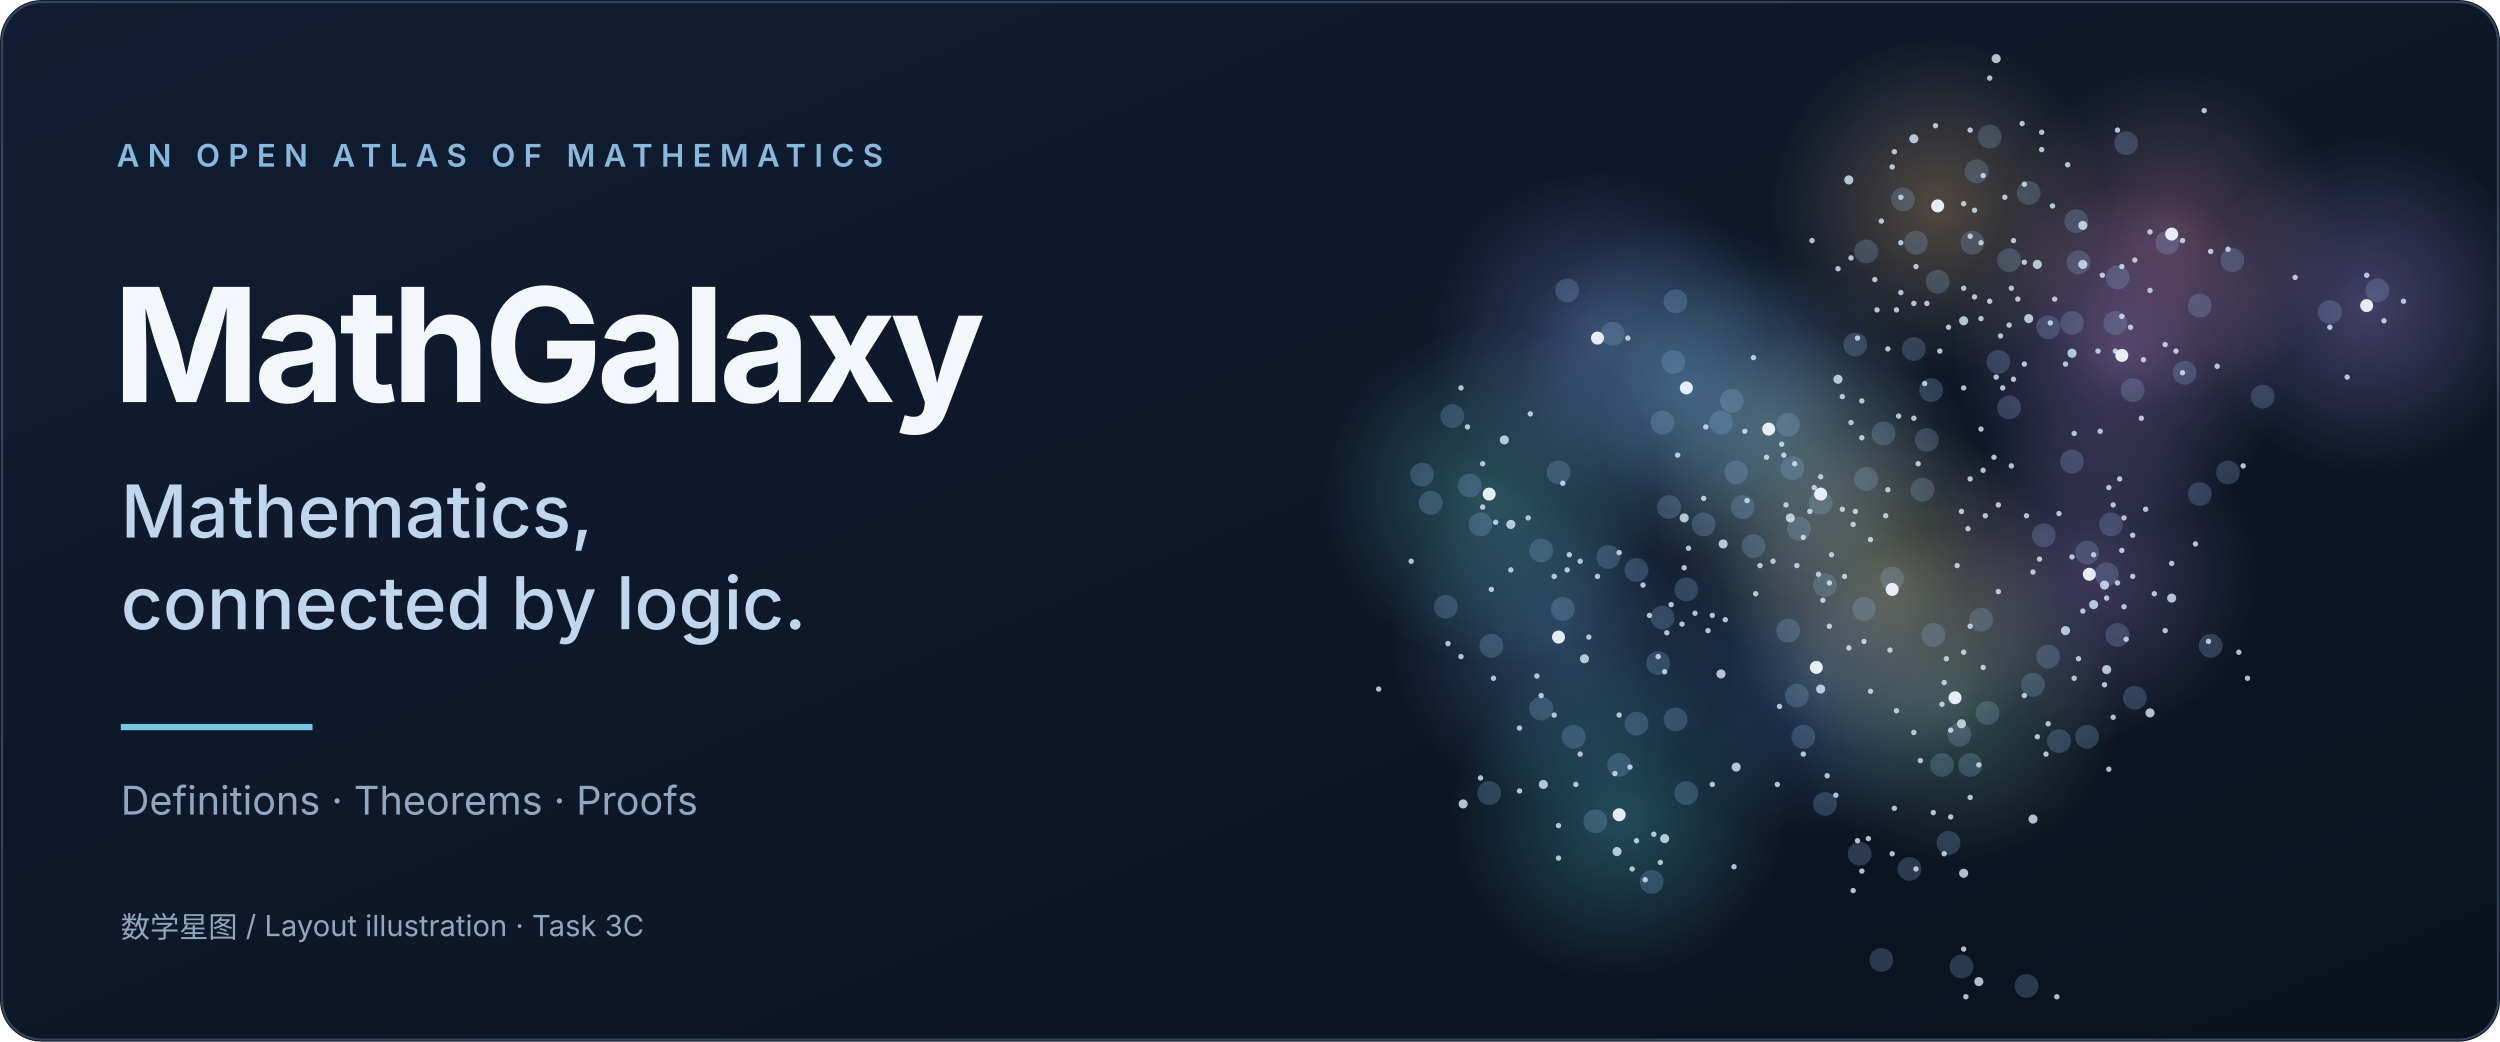
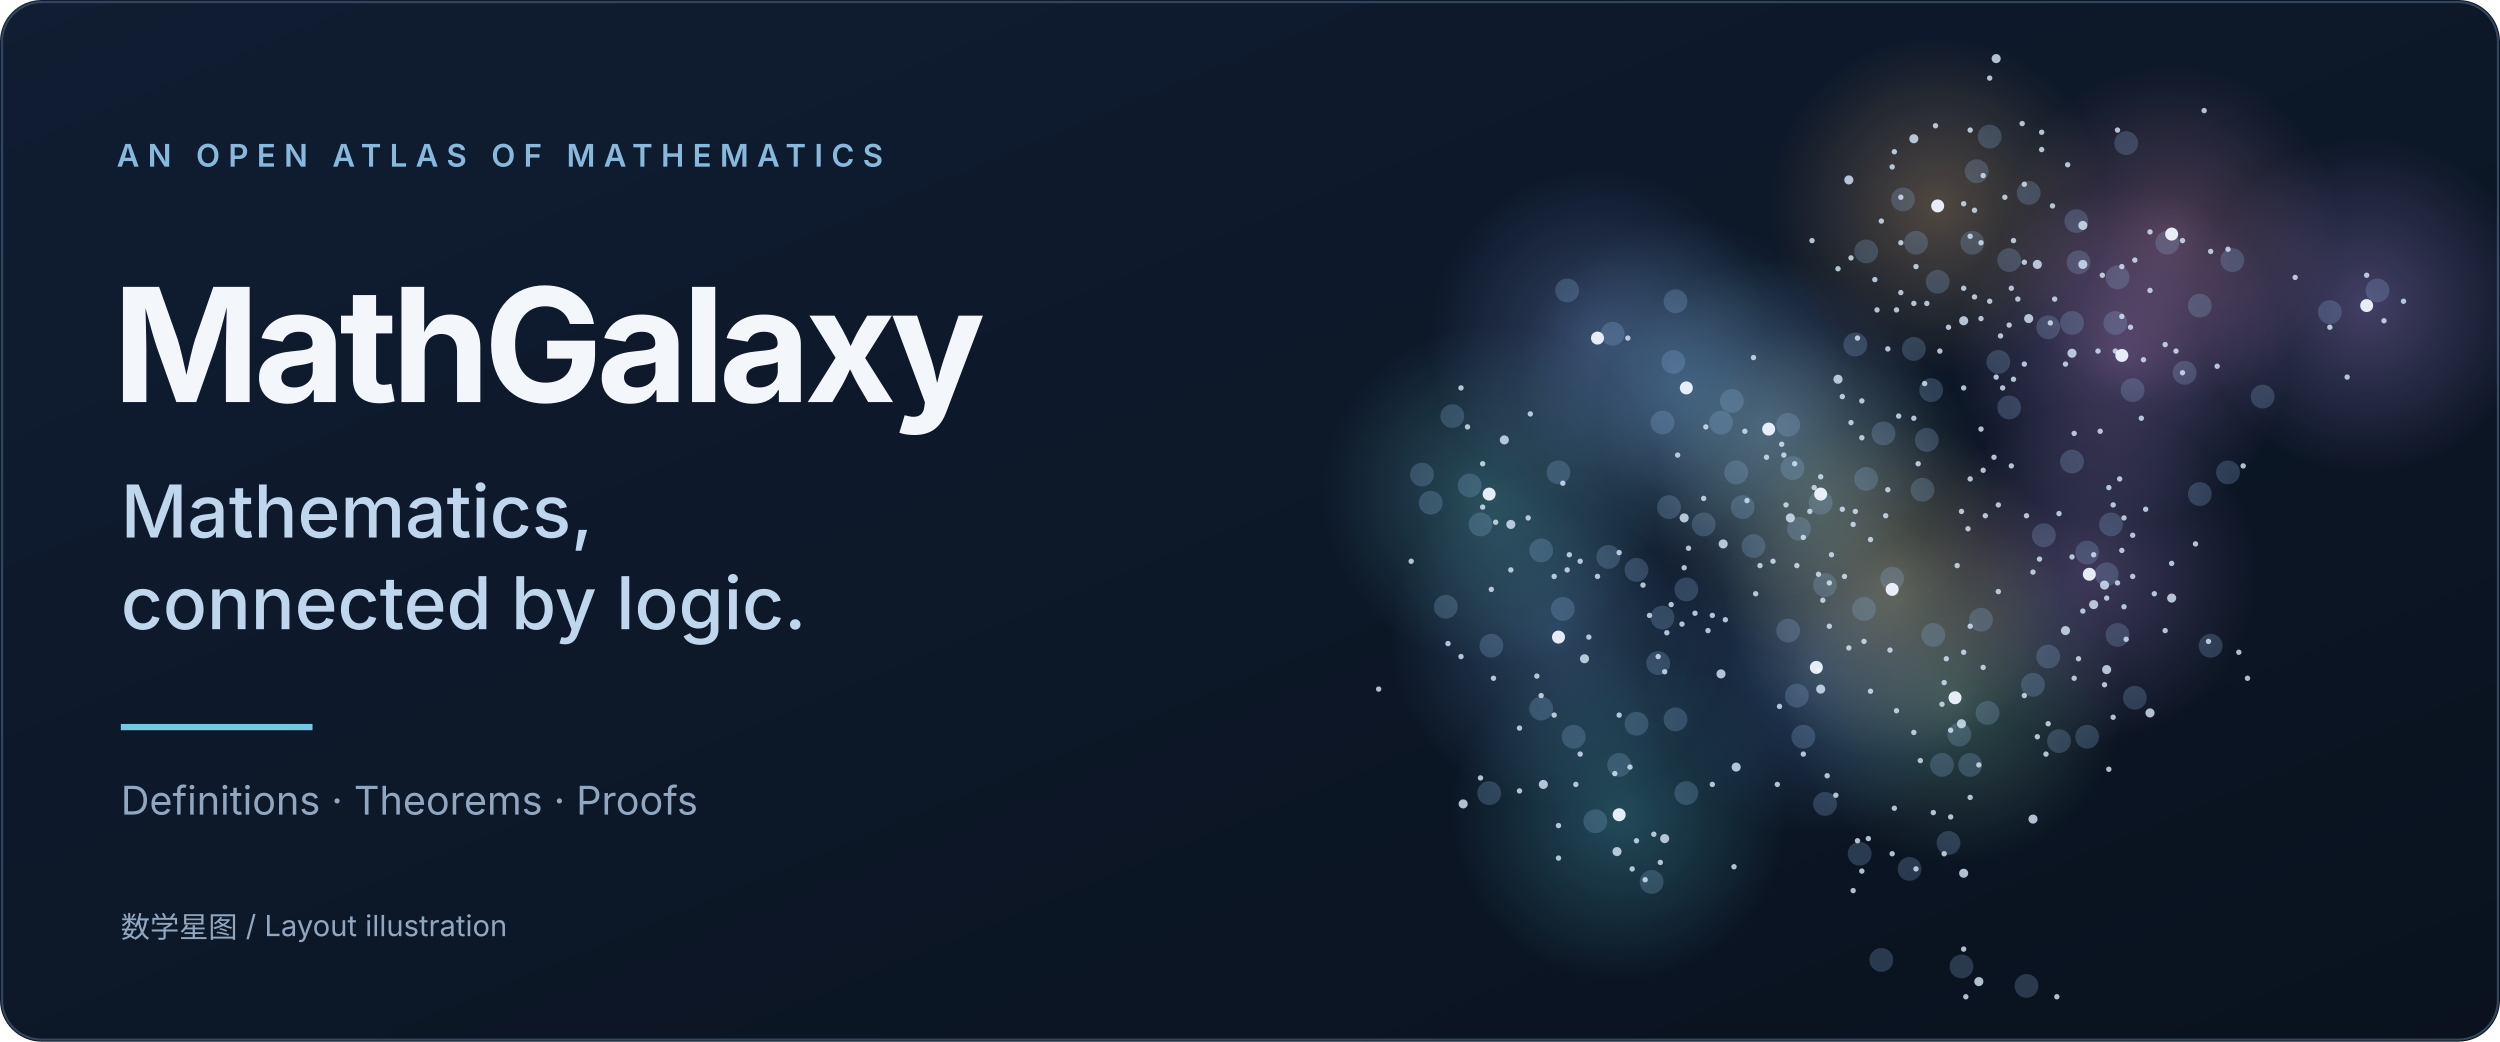
<svg xmlns="http://www.w3.org/2000/svg" viewBox="0 0 1200 500" role="img" aria-labelledby="title desc">
  <defs>
    <linearGradient id="bg" x2="1" y2="1">
      <stop stop-color="#101d32" />
      <stop offset="1" stop-color="#09121e" />
    </linearGradient>
    <radialGradient id="r0">
      <stop stop-color="#bd91df" stop-opacity=".29" />
      <stop offset="1" stop-color="#bd91df" stop-opacity="0" />
    </radialGradient>
    <radialGradient id="r1">
      <stop stop-color="#77b8ef" stop-opacity=".29" />
      <stop offset="1" stop-color="#77b8ef" stop-opacity="0" />
    </radialGradient>
    <radialGradient id="r2">
      <stop stop-color="#5ed0e0" stop-opacity=".29" />
      <stop offset="1" stop-color="#5ed0e0" stop-opacity="0" />
    </radialGradient>
    <radialGradient id="r3">
      <stop stop-color="#caa3ff" stop-opacity=".29" />
      <stop offset="1" stop-color="#caa3ff" stop-opacity="0" />
    </radialGradient>
    <radialGradient id="r4">
      <stop stop-color="#f2bc80" stop-opacity=".29" />
      <stop offset="1" stop-color="#f2bc80" stop-opacity="0" />
    </radialGradient>
    <radialGradient id="r5">
      <stop stop-color="#73d8dc" stop-opacity=".29" />
      <stop offset="1" stop-color="#73d8dc" stop-opacity="0" />
    </radialGradient>
    <radialGradient id="r6">
      <stop stop-color="#e895bc" stop-opacity=".29" />
      <stop offset="1" stop-color="#e895bc" stop-opacity="0" />
    </radialGradient>
    <radialGradient id="r7">
      <stop stop-color="#91d3b5" stop-opacity=".29" />
      <stop offset="1" stop-color="#91d3b5" stop-opacity="0" />
    </radialGradient>
    <radialGradient id="r8">
      <stop stop-color="#6aa7ef" stop-opacity=".29" />
      <stop offset="1" stop-color="#6aa7ef" stop-opacity="0" />
    </radialGradient>
    <radialGradient id="r9">
      <stop stop-color="#e1a6ff" stop-opacity=".29" />
      <stop offset="1" stop-color="#e1a6ff" stop-opacity="0" />
    </radialGradient>
    <radialGradient id="r10">
      <stop stop-color="#8ea8f1" stop-opacity=".29" />
      <stop offset="1" stop-color="#8ea8f1" stop-opacity="0" />
    </radialGradient>
    <radialGradient id="r11">
      <stop stop-color="#edbd7f" stop-opacity=".29" />
      <stop offset="1" stop-color="#edbd7f" stop-opacity="0" />
    </radialGradient>
    <radialGradient id="r12">
      <stop stop-color="#a0b9f0" stop-opacity=".29" />
      <stop offset="1" stop-color="#a0b9f0" stop-opacity="0" />
    </radialGradient>
    <radialGradient id="r13">
      <stop stop-color="#75c4e8" stop-opacity=".29" />
      <stop offset="1" stop-color="#75c4e8" stop-opacity="0" />
    </radialGradient>
    <radialGradient id="r14">
      <stop stop-color="#9ec8a6" stop-opacity=".29" />
      <stop offset="1" stop-color="#9ec8a6" stop-opacity="0" />
    </radialGradient>
  </defs>
  <rect width="1200" height="500" rx="20" fill="url(#bg)" />
  <rect x="1" y="1" width="1198" height="498" rx="19" fill="none" stroke="#33465c" />
  <g transform="translate(642 25) scale(1.04)">
    <circle cx="347" cy="241" r="78" fill="url(#r0)" />
    <circle cx="102" cy="270" r="78" fill="url(#r1)" />
    <circle cx="130" cy="352" r="78" fill="url(#r2)" />
    <circle cx="475" cy="117" r="78" fill="url(#r3)" />
    <circle cx="277" cy="71" r="78" fill="url(#r4)" />
    <circle cx="70" cy="204" r="78" fill="url(#r5)" />
    <circle cx="385" cy="84" r="78" fill="url(#r6)" />
    <circle cx="285" cy="298" r="78" fill="url(#r7)" />
    <circle cx="221" cy="284" r="78" fill="url(#r8)" />
    <circle cx="362" cy="140" r="78" fill="url(#r9)" />
    <circle cx="120" cy="132" r="78" fill="url(#r10)" />
    <circle cx="256" cy="248" r="78" fill="url(#r11)" />
    <circle cx="199" cy="174" r="78" fill="url(#r12)" />
    <circle cx="161" cy="155" r="78" fill="url(#r13)" />
    <circle cx="223" cy="204" r="78" fill="url(#r14)" />
    <g fill="#8fb4dc" opacity=".24">
      <circle cx="360" cy="269" r="5.5" />
      <circle cx="357" cy="218" r="5.5" />
      <circle cx="241" cy="370" r="5.5" />
      <circle cx="368" cy="298" r="5.5" />
      <circle cx="346" cy="316" r="5.5" />
      <circle cx="282" cy="365" r="5.5" />
      <circle cx="264" cy="377" r="5.5" />
      <circle cx="328" cy="279" r="5.5" />
      <circle cx="403" cy="274" r="5.5" />
      <circle cx="355" cy="241" r="5.5" />
      <circle cx="346" cy="231" r="5.5" />
      <circle cx="333" cy="318" r="5.5" />
      <circle cx="326" cy="223" r="5.5" />
      <circle cx="321" cy="292" r="5.5" />
      <circle cx="70" cy="342" r="5.5" />
      <circle cx="66" cy="218" r="5.5" />
      <circle cx="125" cy="233" r="5.5" />
      <circle cx="102" cy="194" r="5.5" />
      <circle cx="94" cy="230" r="5.5" />
      <circle cx="161" cy="342" r="5.5" />
      <circle cx="61" cy="200" r="5.5" />
      <circle cx="43" cy="208" r="5.5" />
      <circle cx="119" cy="355" r="5.5" />
      <circle cx="130" cy="329" r="5.5" />
      <circle cx="53" cy="168" r="5.5" />
      <circle cx="138" cy="310" r="5.5" />
      <circle cx="156" cy="308" r="5.5" />
      <circle cx="215" cy="316" r="5.5" />
      <circle cx="109" cy="316" r="5.5" />
      <circle cx="161" cy="248" r="5.5" />
      <circle cx="104" cy="257" r="5.5" />
      <circle cx="138" cy="239" r="5.5" />
      <circle cx="39" cy="195" r="5.5" />
      <circle cx="94" cy="303" r="5.5" />
      <circle cx="50" cy="256" r="5.5" />
      <circle cx="148" cy="282" r="5.5" />
      <circle cx="145" cy="383" r="5.5" />
      <circle cx="106" cy="110" r="5.5" />
      <circle cx="71" cy="274" r="5.5" />
      <circle cx="458" cy="120" r="5.5" />
      <circle cx="480" cy="110" r="5.5" />
      <circle cx="261" cy="68" r="5.5" />
      <circle cx="305" cy="143" r="5.5" />
      <circle cx="310" cy="164" r="5.5" />
      <circle cx="277" cy="106" r="5.5" />
      <circle cx="244" cy="92" r="5.5" />
      <circle cx="295" cy="55" r="5.5" />
      <circle cx="293" cy="88" r="5.5" />
      <circle cx="301" cy="39" r="5.5" />
      <circle cx="267" cy="88" r="5.5" />
      <circle cx="342" cy="97" r="5.5" />
      <circle cx="413" cy="96" r="5.5" />
      <circle cx="272" cy="179" r="5.5" />
      <circle cx="328" cy="127" r="5.5" />
      <circle cx="319" cy="65" r="5.5" />
      <circle cx="383" cy="88" r="5.5" />
      <circle cx="360" cy="104" r="5.5" />
      <circle cx="266" cy="137" r="5.5" />
      <circle cx="297" cy="262" r="5.5" />
      <circle cx="279" cy="329" r="5.5" />
      <circle cx="288" cy="422" r="5.5" />
      <circle cx="251" cy="419" r="5.5" />
      <circle cx="287" cy="315" r="5.5" />
      <circle cx="275" cy="269" r="5.5" />
      <circle cx="318" cy="431" r="5.5" />
      <circle cx="292" cy="329" r="5.5" />
      <circle cx="300" cy="305" r="5.5" />
      <circle cx="225" cy="246" r="5.5" />
      <circle cx="153" cy="210" r="5.5" />
      <circle cx="225" cy="347" r="5.5" />
      <circle cx="212" cy="297" r="5.5" />
      <circle cx="339" cy="125" r="5.5" />
      <circle cx="367" cy="156" r="5.5" />
      <circle cx="359" cy="125" r="5.5" />
      <circle cx="427" cy="159" r="5.5" />
      <circle cx="398" cy="204" r="5.5" />
      <circle cx="339" cy="189" r="5.5" />
      <circle cx="411" cy="194" r="5.5" />
      <circle cx="391" cy="148" r="5.5" />
      <circle cx="341" cy="78" r="5.5" />
      <circle cx="364" cy="42" r="5.5" />
      <circle cx="398" cy="117" r="5.5" />
      <circle cx="127" cy="130" r="5.5" />
      <circle cx="256" cy="243" r="5.5" />
      <circle cx="150" cy="261" r="5.5" />
      <circle cx="243" cy="257" r="5.5" />
      <circle cx="208" cy="172" r="5.5" />
      <circle cx="177" cy="171" r="5.5" />
      <circle cx="150" cy="171" r="5.5" />
      <circle cx="182" cy="161" r="5.5" />
      <circle cx="169" cy="218" r="5.5" />
      <circle cx="156" cy="115" r="5.5" />
      <circle cx="184" cy="194" r="5.5" />
      <circle cx="155" cy="143" r="5.5" />
      <circle cx="239" cy="135" r="5.5" />
      <circle cx="310" cy="96" r="5.5" />
      <circle cx="274" cy="156" r="5.5" />
      <circle cx="210" cy="192" r="5.5" />
      <circle cx="252" cy="176" r="5.5" />
      <circle cx="208" cy="267" r="5.5" />
      <circle cx="270" cy="202" r="5.5" />
      <circle cx="192" cy="228" r="5.5" />
      <circle cx="187" cy="210" r="5.5" />
      <circle cx="244" cy="197" r="5.5" />
      <circle cx="223" cy="208" r="5.5" />
      <circle cx="213" cy="220" r="5.5" />
    </g>
    <g fill="#d6e7f9" opacity=".81">
      <circle cx="231" cy="151" r="2.1" />
      <circle cx="170" cy="173" r="1.25" />
      <circle cx="179" cy="262" r="1.25" />
      <circle cx="231" cy="100" r="1.25" />
      <circle cx="406" cy="145" r="1.25" />
      <circle cx="102" cy="357" r="1.25" />
      <circle cx="237" cy="171" r="1.25" />
      <circle cx="238" cy="387" r="1.25" />
      <circle cx="314" cy="114" r="1.25" />
      <circle cx="114" cy="280" r="2.1" />
      <circle cx="458" cy="127" r="1.25" />
      <circle cx="377" cy="250" r="1.25" />
      <circle cx="362" cy="230" r="1.25" />
      <circle cx="283" cy="353" r="1.25" />
      <circle cx="243" cy="272" r="1.25" />
      <circle cx="382" cy="135" r="1.25" />
      <circle cx="160" cy="238" r="1.25" />
      <circle cx="104" cy="199" r="1.25" />
      <circle cx="289" cy="124" r="2.1" />
      <circle cx="298" cy="193" r="1.25" />
      <circle cx="266" cy="116" r="1.25" />
      <circle cx="304" cy="150" r="1.25" />
      <circle cx="327" cy="324" r="1.25" />
      <circle cx="278" cy="138" r="1.25" />
      <circle cx="385" cy="236" r="1.25" />
      <circle cx="292" cy="36" r="1.25" />
      <circle cx="318" cy="214" r="1.25" />
      <circle cx="209" cy="215" r="2.1" />
      <circle cx="201" cy="235" r="1.25" />
      <circle cx="120" cy="242" r="1.25" />
      <circle cx="249" cy="119" r="1.25" />
      <circle cx="237" cy="95" r="1.25" />
      <circle cx="88" cy="215" r="1.25" />
      <circle cx="255" cy="276" r="1.25" />
      <circle cx="212" cy="237" r="1.25" />
      <circle cx="342" cy="280" r="1.25" />
      <circle cx="339" cy="139" r="2.1" />
      <circle cx="356" cy="201" r="1.25" />
      <circle cx="483" cy="124" r="1.25" />
      <circle cx="234" cy="242" r="1.25" />
      <circle cx="303" cy="187" r="1.25" />
      <circle cx="356" cy="331" r="1.25" />
      <circle cx="226" cy="334" r="1.25" />
      <circle cx="169" cy="206" r="1.25" />
      <circle cx="233" cy="159" r="1.25" />
      <circle cx="323" cy="98" r="2.1" />
      <circle cx="317" cy="297" r="1.25" />
      <circle cx="251" cy="78" r="1.25" />
      <circle cx="206" cy="186" r="1.25" />
      <circle cx="138" cy="364" r="1.25" />
      <circle cx="301" cy="115" r="1.25" />
      <circle cx="279" cy="301" r="1.25" />
      <circle cx="289" cy="155" r="1.25" />
      <circle cx="106" cy="239" r="1.25" />
      <circle cx="349" cy="255" r="2.1" />
      <circle cx="159" cy="264" r="1.25" />
      <circle cx="310" cy="126" r="1.25" />
      <circle cx="317" cy="61" r="1.25" />
      <circle cx="305" cy="209" r="1.25" />
      <circle cx="296" cy="329" r="1.25" />
      <circle cx="84" cy="312" r="1.25" />
      <circle cx="312" cy="151" r="1.25" />
      <circle cx="331" cy="114" r="1.25" />
      <circle cx="289" cy="379" r="2.1" />
      <circle cx="360" cy="245" r="1.25" />
      <circle cx="289" cy="277" r="1.25" />
      <circle cx="292" cy="85" r="1.25" />
      <circle cx="358" cy="307" r="1.25" />
      <circle cx="416" cy="277" r="1.25" />
      <circle cx="280" cy="370" r="1.25" />
      <circle cx="240" cy="132" r="1.25" />
      <circle cx="275" cy="351" r="1.25" />
      <circle cx="288" cy="310" r="2.1" />
      <circle cx="280" cy="291" r="1.25" />
      <circle cx="100" cy="306" r="1.25" />
      <circle cx="51" cy="273" r="1.25" />
      <circle cx="323" cy="316" r="1.25" />
      <circle cx="222" cy="241" r="1.25" />
      <circle cx="195" cy="237" r="1.25" />
      <circle cx="361" cy="197" r="1.25" />
      <circle cx="152" cy="268" r="1.25" />
      <circle cx="129" cy="369" r="2.1" />
      <circle cx="333" cy="213" r="1.25" />
      <circle cx="240" cy="364" r="1.25" />
      <circle cx="227" cy="245" r="1.25" />
      <circle cx="367" cy="223" r="1.25" />
      <circle cx="269" cy="327" r="1.25" />
      <circle cx="173" cy="260" r="1.25" />
      <circle cx="72" cy="289" r="1.25" />
      <circle cx="19" cy="294" r="1.25" />
      <circle cx="336" cy="267" r="2.1" />
      <circle cx="100" cy="242" r="1.25" />
      <circle cx="403" cy="92" r="1.25" />
      <circle cx="294" cy="73" r="1.25" />
      <circle cx="171" cy="267" r="1.25" />
      <circle cx="367" cy="242" r="1.25" />
      <circle cx="311" cy="109" r="1.25" />
      <circle cx="267" cy="377" r="1.25" />
      <circle cx="396" cy="227" r="1.25" />
      <circle cx="177" cy="287" r="2.1" />
      <circle cx="162" cy="229" r="1.25" />
      <circle cx="183" cy="376" r="1.25" />
      <circle cx="198" cy="187" r="1.25" />
      <circle cx="387" cy="138" r="1.25" />
      <circle cx="141" cy="246" r="1.25" />
      <circle cx="305" cy="249" r="1.25" />
      <circle cx="321" cy="240" r="1.25" />
      <circle cx="248" cy="105" r="1.25" />
      <circle cx="354" cy="246" r="2.1" />
      <circle cx="148" cy="279" r="1.25" />
      <circle cx="188" cy="175" r="1.25" />
      <circle cx="349" cy="232" r="1.25" />
      <circle cx="253" cy="214" r="1.25" />
      <circle cx="360" cy="36" r="1.25" />
      <circle cx="339" cy="233" r="1.25" />
      <circle cx="246" cy="225" r="1.25" />
      <circle cx="204" cy="302" r="1.25" />
      <circle cx="385" cy="252" r="2.1" />
      <circle cx="238" cy="218" r="1.25" />
      <circle cx="292" cy="344" r="1.25" />
      <circle cx="233" cy="211" r="1.25" />
      <circle cx="258" cy="304" r="1.25" />
      <circle cx="382" cy="267" r="1.25" />
      <circle cx="242" cy="178" r="1.25" />
      <circle cx="288" cy="212" r="1.25" />
      <circle cx="344" cy="258" r="1.25" />
      <circle cx="160" cy="215" r="2.1" />
      <circle cx="292" cy="265" r="1.25" />
      <circle cx="272" cy="116" r="1.25" />
      <circle cx="336" cy="144" r="1.25" />
      <circle cx="307" cy="155" r="1.25" />
      <circle cx="292" cy="197" r="1.25" />
      <circle cx="340" cy="176" r="1.25" />
      <circle cx="254" cy="202" r="1.25" />
      <circle cx="71" cy="248" r="1.25" />
      <circle cx="151" cy="363" r="2.1" />
      <circle cx="223" cy="196" r="1.25" />
      <circle cx="329" cy="125" r="1.25" />
      <circle cx="73" cy="217" r="1.25" />
      <circle cx="211" cy="190" r="1.25" />
      <circle cx="373" cy="211" r="1.25" />
      <circle cx="165" cy="259" r="1.25" />
      <circle cx="290" cy="436" r="1.25" />
      <circle cx="306" cy="131" r="1.25" />
      <circle cx="58" cy="347" r="2.1" />
      <circle cx="317" cy="144" r="1.25" />
      <circle cx="282" cy="127" r="1.25" />
      <circle cx="116" cy="270" r="1.25" />
      <circle cx="362" cy="122" r="1.25" />
      <circle cx="256" cy="53" r="1.25" />
      <circle cx="228" cy="232" r="1.25" />
      <circle cx="266" cy="314" r="1.25" />
      <circle cx="66" cy="335" r="1.25" />
      <circle cx="319" cy="123" r="2.1" />
      <circle cx="337" cy="52" r="1.25" />
      <circle cx="267" cy="99" r="1.25" />
      <circle cx="242" cy="161" r="1.25" />
      <circle cx="258" cy="119" r="1.25" />
      <circle cx="375" cy="110" r="1.25" />
      <circle cx="215" cy="224" r="1.25" />
      <circle cx="359" cy="138" r="1.25" />
      <circle cx="260" cy="111" r="1.25" />
      <circle cx="344" cy="98" r="2.1" />
      <circle cx="289" cy="414" r="1.25" />
      <circle cx="266" cy="169" r="1.25" />
      <circle cx="297" cy="123" r="1.25" />
      <circle cx="57" cy="155" r="1.25" />
      <circle cx="135" cy="330" r="1.25" />
      <circle cx="92" cy="288" r="1.25" />
      <circle cx="298" cy="57" r="1.25" />
      <circle cx="220" cy="201" r="1.25" />
      <circle cx="77" cy="179" r="2.1" />
      <circle cx="475" cy="103" r="1.25" />
      <circle cx="297" cy="88" r="1.25" />
      <circle cx="390" cy="148" r="1.25" />
      <circle cx="330" cy="71" r="1.25" />
      <circle cx="317" cy="97" r="1.25" />
      <circle cx="219" cy="87" r="1.25" />
      <circle cx="418" cy="191" r="1.25" />
      <circle cx="325" cy="37" r="1.25" />
      <circle cx="266" cy="40" r="2.1" />
      <circle cx="366" cy="127" r="1.25" />
      <circle cx="94" cy="297" r="1.25" />
      <circle cx="368" cy="96" r="1.25" />
      <circle cx="259" cy="168" r="1.25" />
      <circle cx="257" cy="46" r="1.25" />
      <circle cx="283" cy="313" r="1.25" />
      <circle cx="294" cy="113" r="1.25" />
      <circle cx="128" cy="333" r="1.25" />
      <circle cx="178" cy="227" r="2.1" />
      <circle cx="60" cy="173" r="1.25" />
      <circle cx="102" cy="372" r="1.25" />
      <circle cx="222" cy="285" r="1.25" />
      <circle cx="420" cy="289" r="1.25" />
      <circle cx="268" cy="190" r="1.25" />
      <circle cx="316" cy="33" r="1.25" />
      <circle cx="312" cy="87" r="1.25" />
      <circle cx="289" cy="109" r="1.25" />
      <circle cx="304" cy="3" r="2.1" />
      <circle cx="260" cy="67" r="1.25" />
      <circle cx="297" cy="174" r="1.25" />
      <circle cx="352" cy="175" r="1.25" />
      <circle cx="492" cy="115" r="1.25" />
      <circle cx="276" cy="34" r="1.25" />
      <circle cx="301" cy="12" r="1.25" />
      <circle cx="308" cy="67" r="1.25" />
      <circle cx="400" cy="27" r="1.25" />
      <circle cx="236" cy="59" r="2.1" />
      <circle cx="80" cy="239" r="1.25" />
      <circle cx="353" cy="103" r="1.25" />
      <circle cx="271" cy="153" r="1.25" />
      <circle cx="325" cy="45" r="1.25" />
      <circle cx="289" cy="70" r="1.25" />
      <circle cx="372" cy="142" r="1.25" />
      <circle cx="254" cy="137" r="1.25" />
      <circle cx="351" cy="138" r="1.25" />
      <circle cx="344" cy="80" r="2.1" />
      <circle cx="411" cy="91" r="1.25" />
      <circle cx="311" cy="191" r="1.25" />
      <circle cx="144" cy="260" r="1.25" />
      <circle cx="236" cy="275" r="1.25" />
      <circle cx="84" cy="341" r="1.25" />
      <circle cx="362" cy="99" r="1.25" />
      <circle cx="157" cy="186" r="1.25" />
      <circle cx="34" cy="235" r="1.25" />
      <circle cx="95" cy="338" r="2.1" />
      <circle cx="358" cy="209" r="1.25" />
      <circle cx="281" cy="280" r="1.25" />
      <circle cx="363" cy="215" r="1.25" />
      <circle cx="134" cy="132" r="1.25" />
      <circle cx="110" cy="338" r="1.25" />
      <circle cx="112" cy="324" r="1.25" />
      <circle cx="375" cy="83" r="1.25" />
      <circle cx="291" cy="220" r="1.25" />
      <circle cx="321" cy="354" r="2.1" />
      <circle cx="340" cy="289" r="1.25" />
      <circle cx="136" cy="377" r="1.25" />
      <circle cx="193" cy="250" r="1.25" />
      <circle cx="154" cy="255" r="1.25" />
      <circle cx="466" cy="150" r="1.25" />
      <circle cx="354" cy="292" r="1.25" />
      <circle cx="371" cy="169" r="1.25" />
      <circle cx="130" cy="306" r="1.25" />
      <circle cx="296" cy="429" r="2.1" />
      <circle cx="245" cy="363" r="1.25" />
      <circle cx="149" cy="374" r="1.25" />
      <circle cx="205" cy="181" r="1.25" />
      <circle cx="67" cy="190" r="1.25" />
      <circle cx="189" cy="207" r="1.25" />
      <circle cx="107" cy="232" r="1.25" />
      <circle cx="142" cy="382" r="1.25" />
      <circle cx="324" cy="234" r="1.25" />
      <circle cx="223" cy="294" r="2.1" />
      <circle cx="146" cy="361" r="1.25" />
      <circle cx="260" cy="88" r="1.25" />
      <circle cx="239" cy="212" r="1.25" />
      <circle cx="402" cy="272" r="1.25" />
      <circle cx="286" cy="237" r="1.25" />
      <circle cx="332" cy="436" r="1.25" />
      <circle cx="173" cy="338" r="1.25" />
      <circle cx="112" cy="235" r="1.25" />
      <circle cx="184" cy="330" r="2.1" />
      <circle cx="192" cy="141" r="1.25" />
      <circle cx="224" cy="253" r="1.25" />
      <circle cx="299" cy="214" r="1.25" />
      <circle cx="363" cy="256" r="1.25" />
      <circle cx="203" cy="338" r="1.25" />
      <circle cx="328" cy="310" r="1.25" />
      <circle cx="242" cy="378" r="1.25" />
      <circle cx="355" cy="252" r="1.25" />
      <circle cx="375" cy="305" r="2.1" />
      <circle cx="130" cy="231" r="1.25" />
      <circle cx="246" cy="295" r="1.25" />
      <circle cx="57" cy="279" r="1.25" />
      <circle cx="215" cy="324" r="1.25" />
      <circle cx="151" cy="286" r="1.25" />
      <circle cx="89" cy="167" r="1.25" />
      <circle cx="257" cy="349" r="1.25" />
      <circle cx="230" cy="343" r="1.25" />
      <circle cx="355" cy="285" r="2.1" />
      <circle cx="390" cy="87" r="1.25" />
      <circle cx="364" cy="271" r="1.25" />
      <circle cx="298" cy="284" r="1.25" />
      <circle cx="256" cy="370" r="1.25" />
      <circle cx="67" cy="210" r="1.25" />
      <circle cx="218" cy="212" r="1.25" />
      <circle cx="227" cy="265" r="1.25" />
      <circle cx="207" cy="209" r="1.25" />
      <circle cx="80" cy="218" r="2.1" />
      <circle cx="442" cy="104" r="1.25" />
    </g>
    <g fill="#eef5ff" opacity=".95">
      <circle cx="347" cy="241" r="3" />
      <circle cx="102" cy="270" r="3" />
      <circle cx="130" cy="352" r="3" />
      <circle cx="475" cy="117" r="3" />
      <circle cx="277" cy="71" r="3" />
      <circle cx="70" cy="204" r="3" />
      <circle cx="385" cy="84" r="3" />
      <circle cx="285" cy="298" r="3" />
      <circle cx="221" cy="284" r="3" />
      <circle cx="362" cy="140" r="3" />
      <circle cx="120" cy="132" r="3" />
      <circle cx="256" cy="248" r="3" />
      <circle cx="199" cy="174" r="3" />
      <circle cx="161" cy="155" r="3" />
      <circle cx="223" cy="204" r="3" />
    </g>
  </g>
  <g font-family="system-ui, -apple-system, Segoe UI, sans-serif">
    <text x="56" y="80" font-size="15" font-weight="600" letter-spacing="4" fill="#88b9dc">AN OPEN ATLAS OF MATHEMATICS</text>
    <text x="54" y="193" font-size="76" font-weight="700" letter-spacing="-3" fill="#f3f7fb">MathGalaxy</text>
    <text x="58" y="258" font-size="35" font-weight="500" fill="#c0d6ec">Mathematics,</text>
    <text x="58" y="302" font-size="35" font-weight="500" fill="#c0d6ec">connected by logic.</text>
    <path d="M58 349h92" stroke="#75c8e0" stroke-width="3" />
    <text x="58" y="391" font-size="19" fill="#91a7bf">Definitions · Theorems · Proofs</text>
-     <text x="58" y="450" font-size="14" fill="#91a7bf">数学星图  /  Layout illustration · Task 3C</text>
+     <text x="58" y="450" font-size="14" fill="#91a7bf">数学星图  /  Layout illustration</text>
  </g>
</svg>
